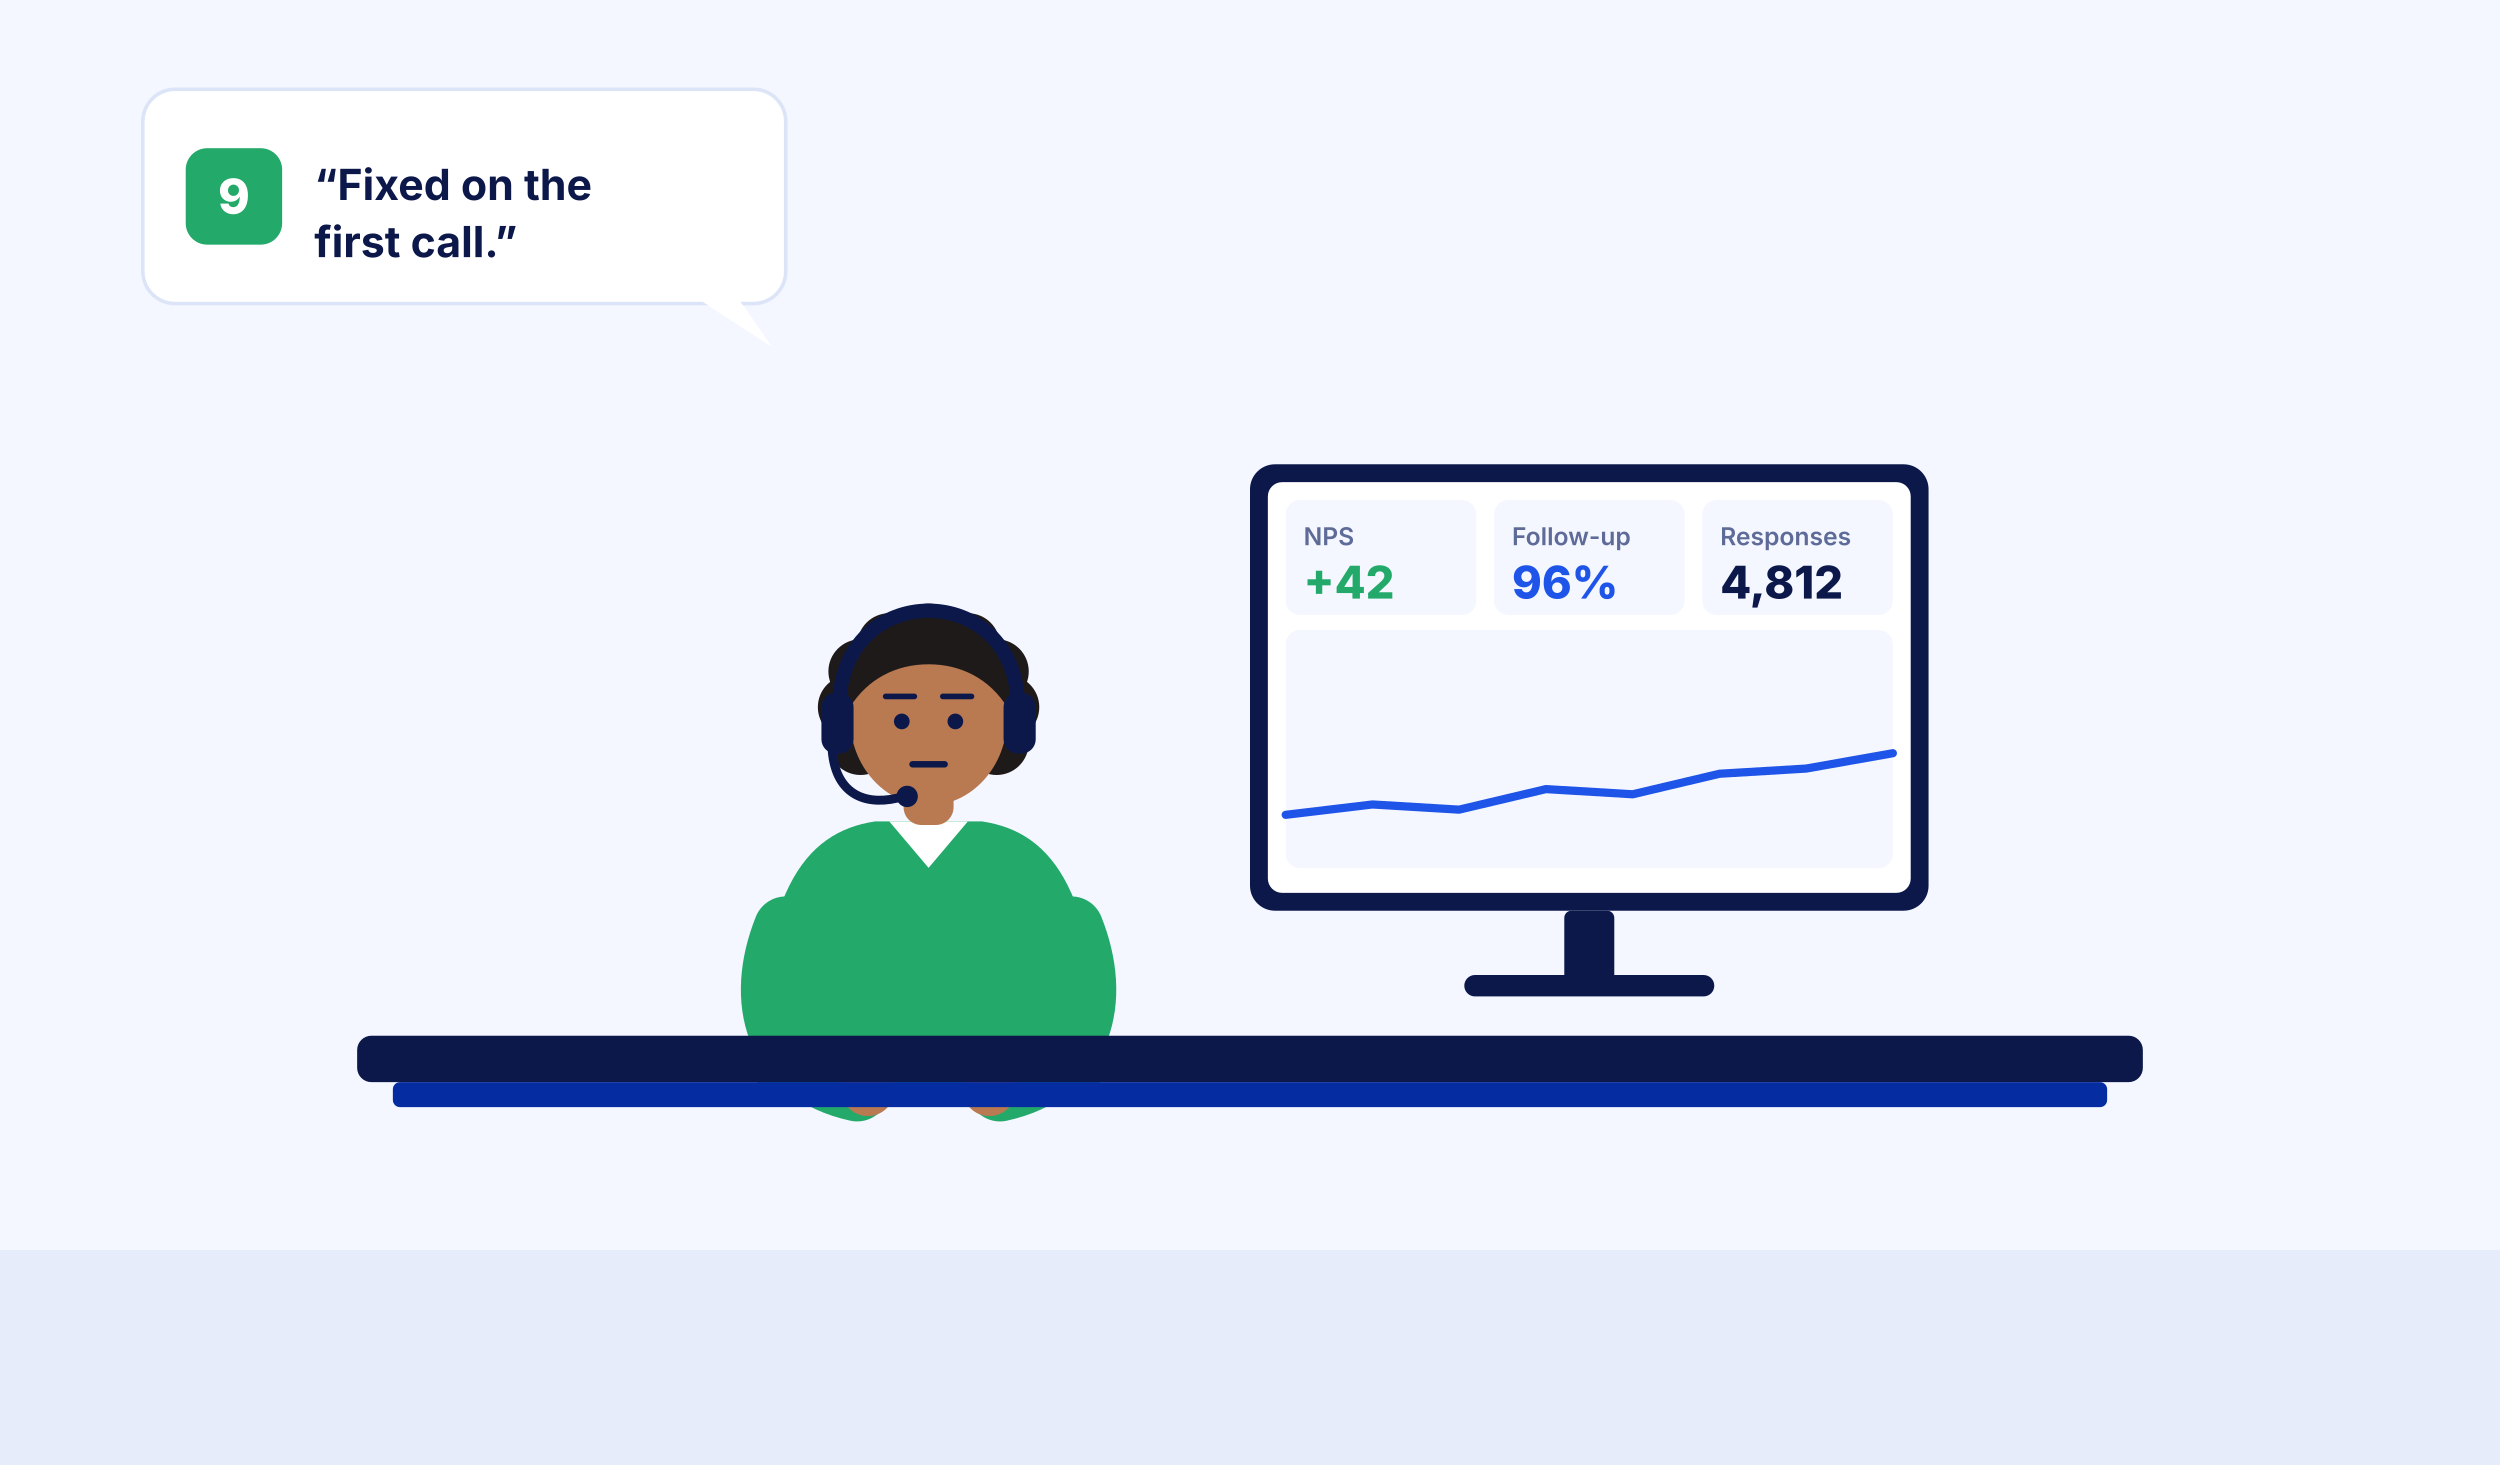
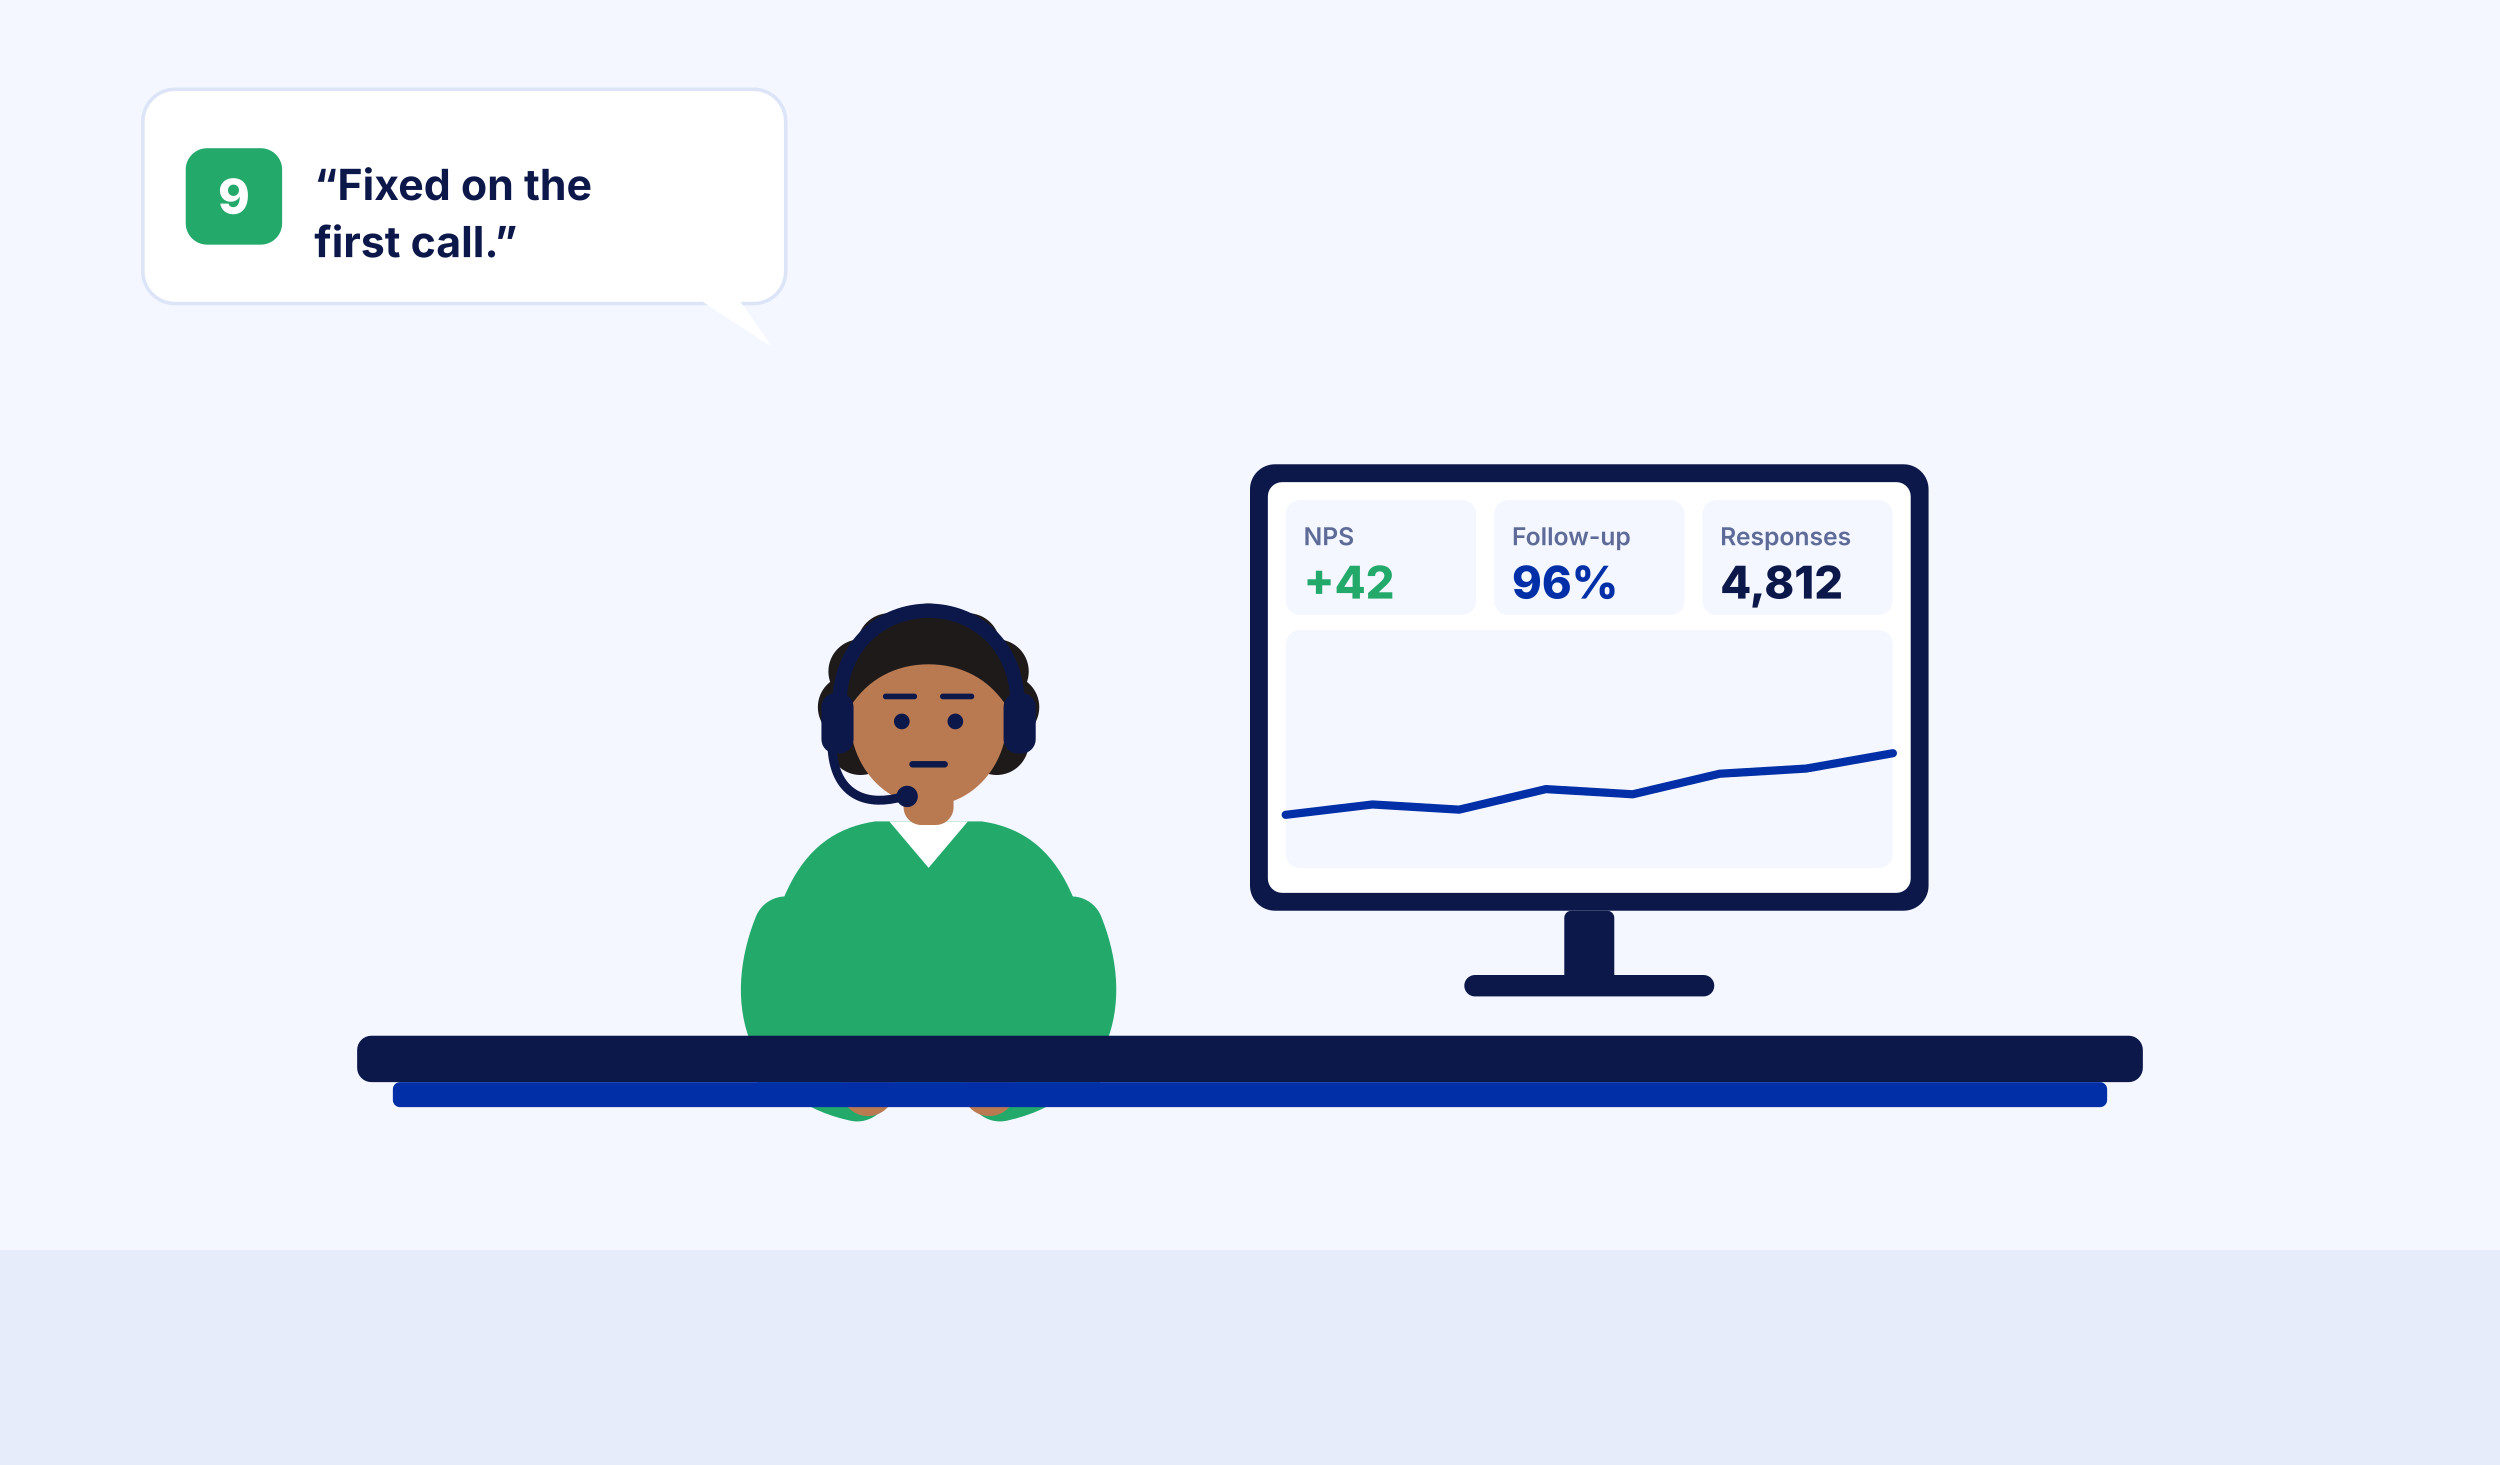
<svg xmlns="http://www.w3.org/2000/svg" viewBox="100 120 1400 820" width="1400" height="820" role="img" aria-label="A support agent with a headset closes a case and receives a 9 out of 10 rating">
  <rect x="100" y="120" width="1400" height="820" fill="#F4F7FF" />
  <rect x="0.0" y="820.0" width="1600.0" height="180.0" rx="0.0" fill="#E6ECFA" />
  <g transform="translate(620.0 580.0) scale(1.000)">
    <path d="M-96 150 C-96 40 -70 6 -30 0 L30 0 C70 6 96 40 96 150 Z" fill="#23A96A" />
    <path d="M-22 0 L0 26 L22 0 Z" fill="#FFFFFF" />
    <path d="M-80 60 C-96 100 -86 140 -40 150" fill="none" stroke="#23A96A" stroke-width="36" stroke-linecap="round" stroke-linejoin="round" />
    <path d="M80 60 C96 100 86 140 40 150" fill="none" stroke="#23A96A" stroke-width="36" stroke-linecap="round" stroke-linejoin="round" />
    <circle cx="-34.0" cy="150.0" r="15.0" fill="#B97A52" />
    <circle cx="34.0" cy="150.0" r="15.0" fill="#B97A52" />
    <g transform="translate(0.0 -58.0) scale(1.000)">
      <circle cx="44.0" cy="-6.0" r="18.0" fill="#1E1A1A" />
      <circle cx="38.1" cy="14.0" r="18.0" fill="#1E1A1A" />
      <circle cx="-38.1" cy="14.0" r="18.0" fill="#1E1A1A" />
      <circle cx="-44.0" cy="-6.0" r="18.0" fill="#1E1A1A" />
      <circle cx="-38.1" cy="-26.0" r="18.0" fill="#1E1A1A" />
      <circle cx="-22.0" cy="-40.6" r="18.0" fill="#1E1A1A" />
      <circle cx="-0.0" cy="-46.0" r="18.0" fill="#1E1A1A" />
      <circle cx="22.0" cy="-40.6" r="18.0" fill="#1E1A1A" />
      <circle cx="38.1" cy="-26.0" r="18.0" fill="#1E1A1A" />
      <rect x="-14.0" y="30.0" width="28.0" height="30.0" rx="10.0" fill="#B97A52" />
      <circle cx="-45.0" cy="4.0" r="9.0" fill="#B97A52" />
      <circle cx="45.0" cy="4.0" r="9.0" fill="#B97A52" />
      <ellipse cx="0" cy="0" rx="44" ry="49" fill="#B97A52" />
      <path d="M-44 -6 C-44 -40 -18 -56 2 -56 C26 -56 46 -40 44 -6 C34 -22 18 -30 0 -30 C-18 -30 -34 -22 -44 -6 Z" fill="#1E1A1A" />
      <circle cx="-15.0" cy="2.0" r="4.4" fill="#0C184A" />
      <circle cx="15.0" cy="2.0" r="4.4" fill="#0C184A" />
      <path d="M-24 -12 L-8 -12 M24 -12 L8 -12" fill="none" stroke="#0C184A" stroke-width="3.2" stroke-linecap="round" stroke-linejoin="round" />
      <path d="M-9 26 L9 26" fill="none" stroke="#0C184A" stroke-width="3.6" stroke-linecap="round" stroke-linejoin="round" />
    </g>
    <g transform="translate(0.0 -58.0) scale(1.000)">
      <path d="M-50 -6 C-50 -78 50 -78 50 -6" fill="none" stroke="#0C184A" stroke-width="8" stroke-linecap="round" stroke-linejoin="round" />
      <rect x="-60.0" y="-14.0" width="18.0" height="34.0" rx="8.0" fill="#0C184A" />
      <rect x="42.0" y="-14.0" width="18.0" height="34.0" rx="8.0" fill="#0C184A" />
      <path d="M-54 18 C-52 44 -34 50 -14 44" fill="none" stroke="#0C184A" stroke-width="5" stroke-linecap="round" stroke-linejoin="round" />
      <circle cx="-12.0" cy="44.0" r="6.0" fill="#0C184A" />
    </g>
  </g>
  <rect x="300.0" y="700.0" width="1000.0" height="26.0" rx="8.0" fill="#0C184A" />
-   <rect x="320.0" y="726.0" width="960.0" height="14.0" rx="4.0" fill="#052CA0" />
+   <rect x="320.0" y="726.0" width="960.0" height="14.0" rx="4.0" fill="#002FA7" />
  <rect x="800.0" y="380.0" width="380.0" height="250.0" rx="14.0" fill="#0C184A" />
  <rect x="810.0" y="390.0" width="360.0" height="230.0" rx="8.0" fill="#FFFFFF" />
  <g transform="translate(810.0 390.0) scale(1.000)">
    <rect x="10.0" y="10.0" width="106.7" height="64.4" rx="8.0" fill="#F4F7FF" />
    <text x="20.0" y="35.3" font-family="Inter, Arial, sans-serif" font-size="13.8" font-weight="600" fill="#5E6B98" text-anchor="start">NPS</text>
    <text x="20.0" y="65.2" font-family="Inter, Arial, sans-serif" font-size="25.3" font-weight="800" fill="#23A96A" text-anchor="start">+42</text>
    <rect x="126.7" y="10.0" width="106.7" height="64.4" rx="8.0" fill="#F4F7FF" />
    <text x="136.7" y="35.3" font-family="Inter, Arial, sans-serif" font-size="13.8" font-weight="600" fill="#5E6B98" text-anchor="start">Follow-up</text>
-     <text x="136.7" y="65.2" font-family="Inter, Arial, sans-serif" font-size="25.3" font-weight="800" fill="#1E54E8" text-anchor="start">96%</text>
+     <text x="136.7" y="65.2" font-family="Inter, Arial, sans-serif" font-size="25.3" font-weight="800" fill="#002FA7" text-anchor="start">96%</text>
    <rect x="243.3" y="10.0" width="106.7" height="64.4" rx="8.0" fill="#F4F7FF" />
    <text x="253.3" y="35.3" font-family="Inter, Arial, sans-serif" font-size="13.8" font-weight="600" fill="#5E6B98" text-anchor="start">Responses</text>
    <text x="253.3" y="65.2" font-family="Inter, Arial, sans-serif" font-size="25.3" font-weight="800" fill="#0C184A" text-anchor="start">4,812</text>
    <rect x="10.0" y="82.8" width="340.0" height="133.4" rx="8.0" fill="#F4F7FF" />
-     <path d="M10.0 186.3 L58.6 180.5 L107.1 183.4 L155.7 171.9 L204.3 174.8 L252.9 163.3 L301.4 160.4 L350.0 151.8" fill="none" stroke="#1E54E8" stroke-width="4.6" stroke-linecap="round" stroke-linejoin="round" />
+     <path d="M10.0 186.3 L58.6 180.5 L107.1 183.4 L155.7 171.9 L204.3 174.8 L252.9 163.3 L301.4 160.4 L350.0 151.8" fill="none" stroke="#002FA7" stroke-width="4.6" stroke-linecap="round" stroke-linejoin="round" />
  </g>
  <rect x="976.0" y="630.0" width="28.0" height="40.0" rx="4.0" fill="#0C184A" />
  <rect x="920.0" y="666.0" width="140.0" height="12.0" rx="6.0" fill="#0C184A" />
  <path d="M514 288 l18 26 l-40 -26 Z" fill="#FFFFFF" />
  <rect x="180.0" y="170.0" width="360.0" height="120.0" rx="18.0" fill="#FFFFFF" stroke="#DCE4F7" stroke-width="2" />
  <path d="M514 288 l18 26 l-40 -26 Z" fill="#FFFFFF" />
  <g transform="translate(180.0 170.0) scale(1.000)">
    <rect x="24.0" y="33.0" width="54.0" height="54.0" rx="12.0" fill="#23A96A" />
    <text x="51.0" y="69.7" font-family="Inter, Arial, sans-serif" font-size="27.0" font-weight="800" fill="#FFFFFF" text-anchor="middle">9</text>
    <text x="96.0" y="62.0" font-family="Inter, Arial, sans-serif" font-size="24" font-weight="700" fill="#0C184A" text-anchor="start">“Fixed on the</text>
    <text x="96.0" y="94.0" font-family="Inter, Arial, sans-serif" font-size="24" font-weight="700" fill="#0C184A" text-anchor="start">first call.”</text>
  </g>
</svg>
